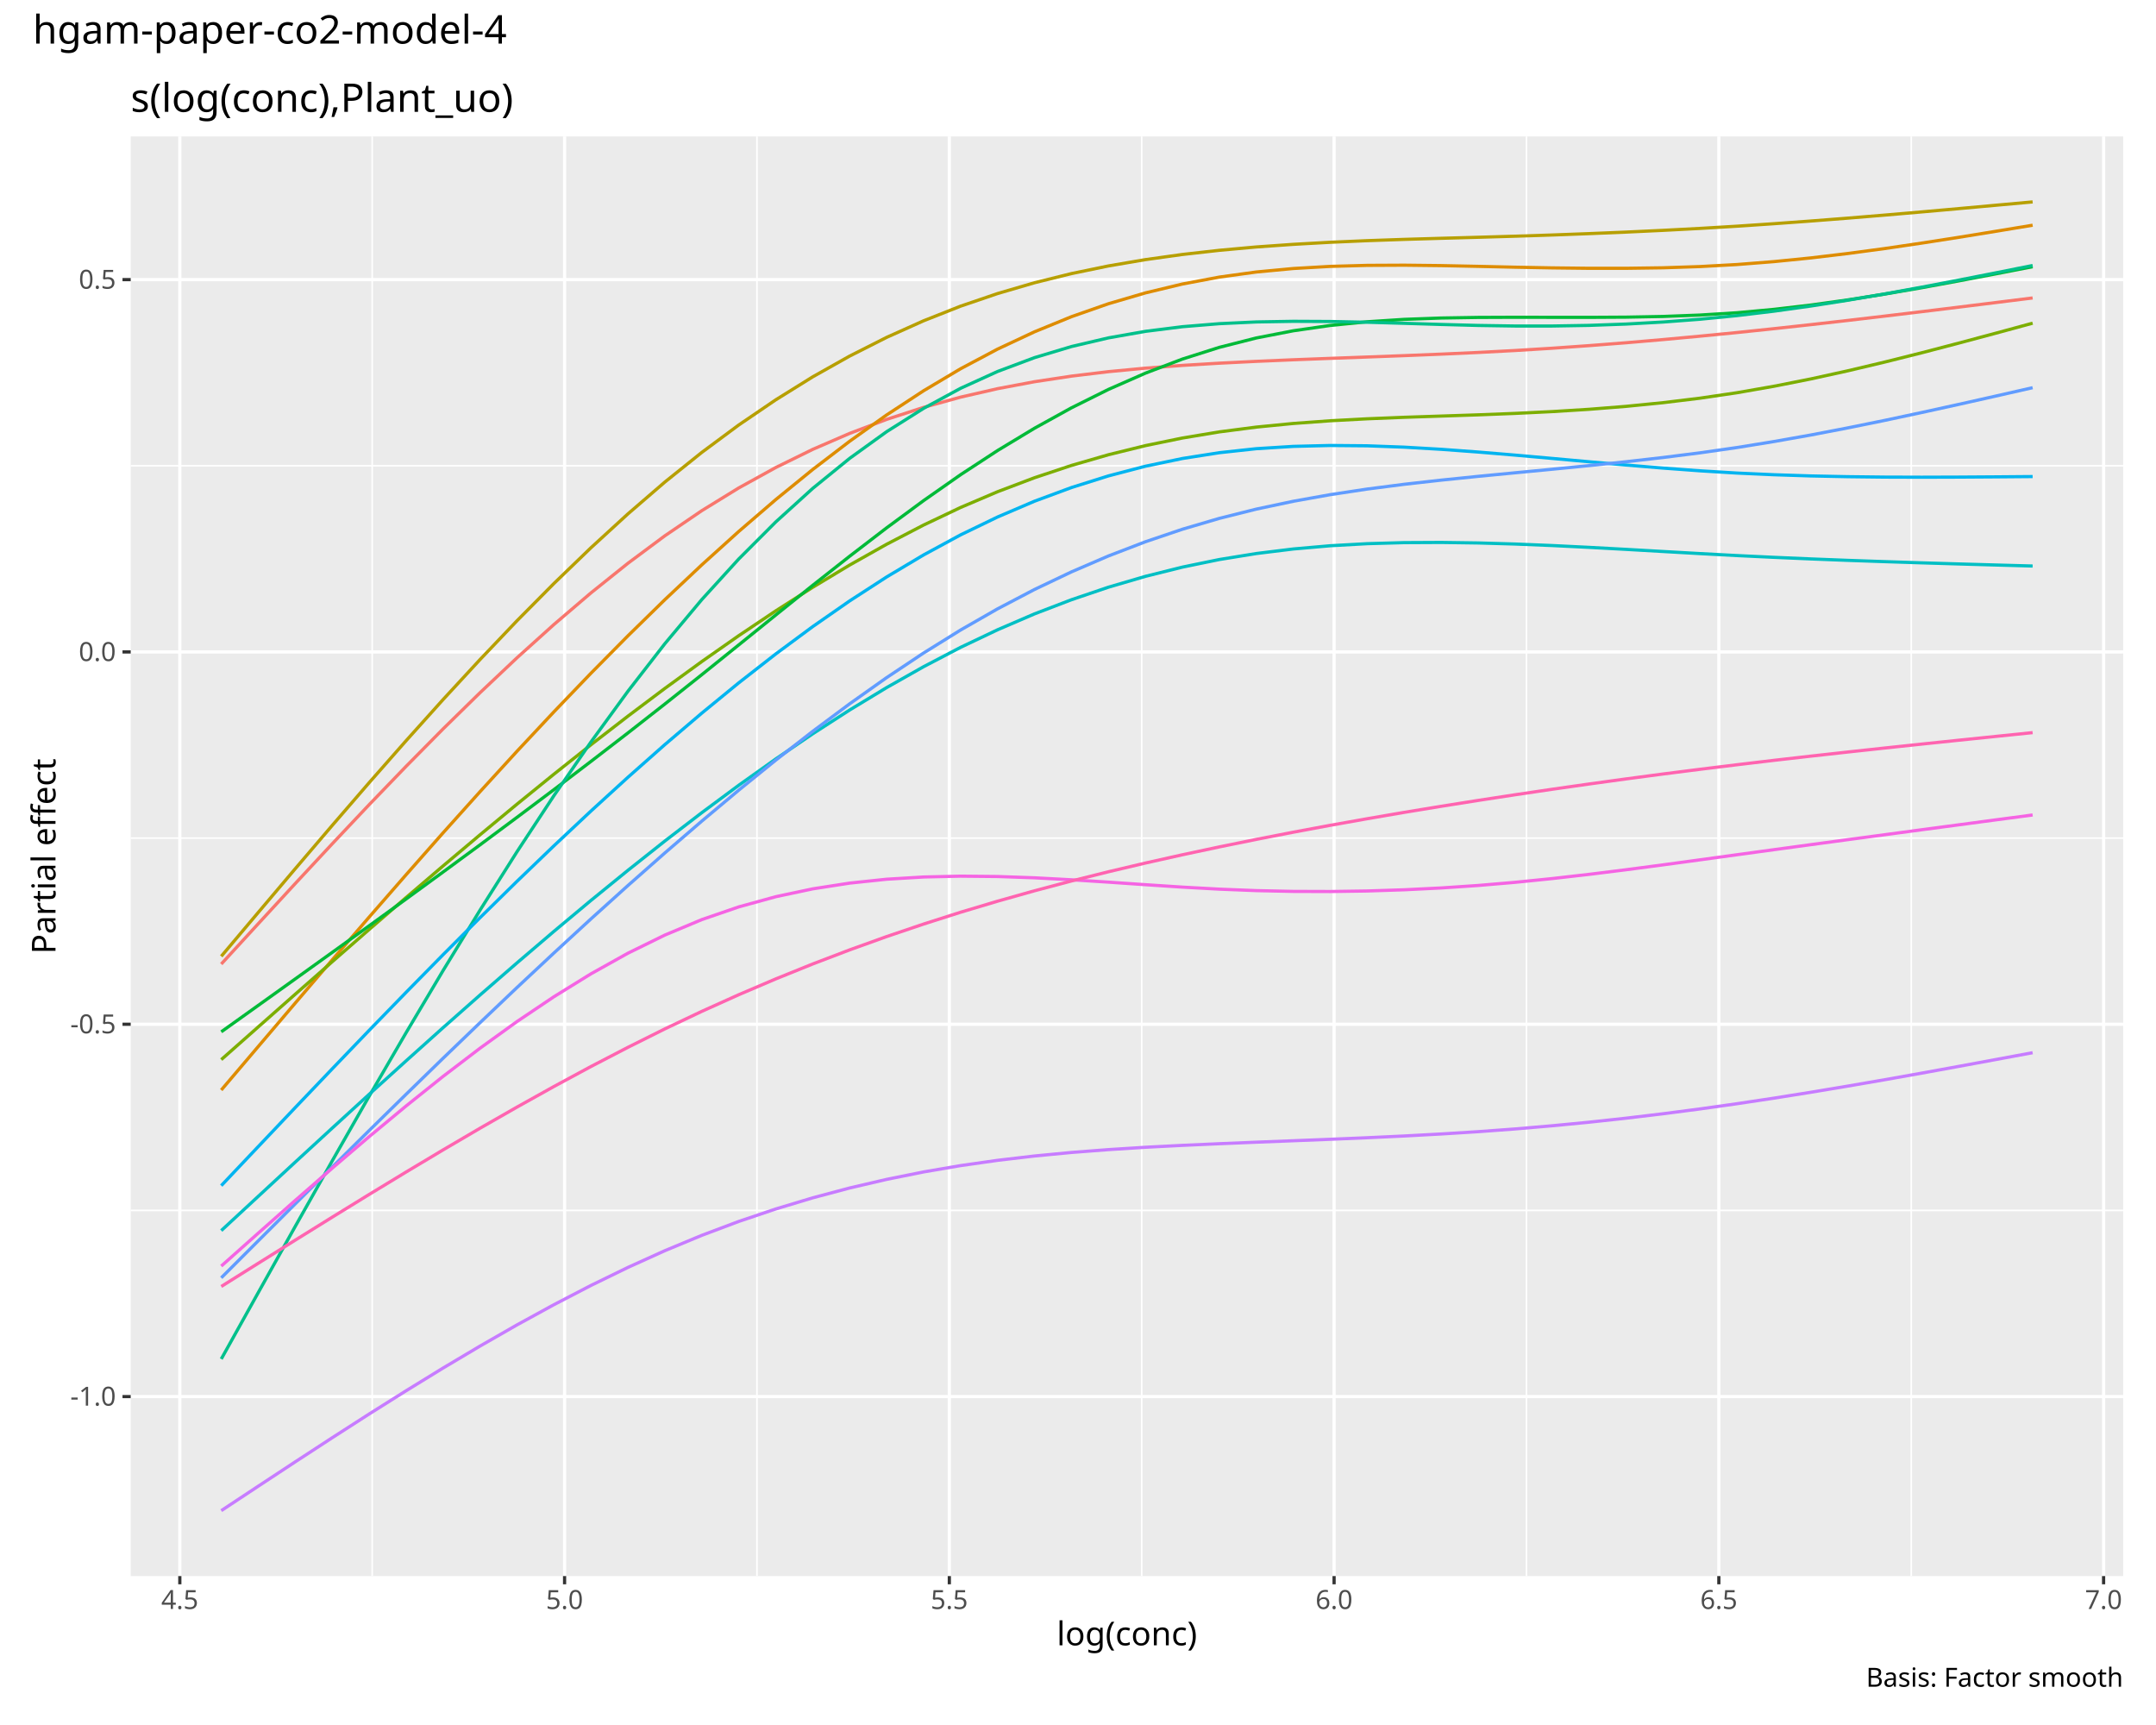
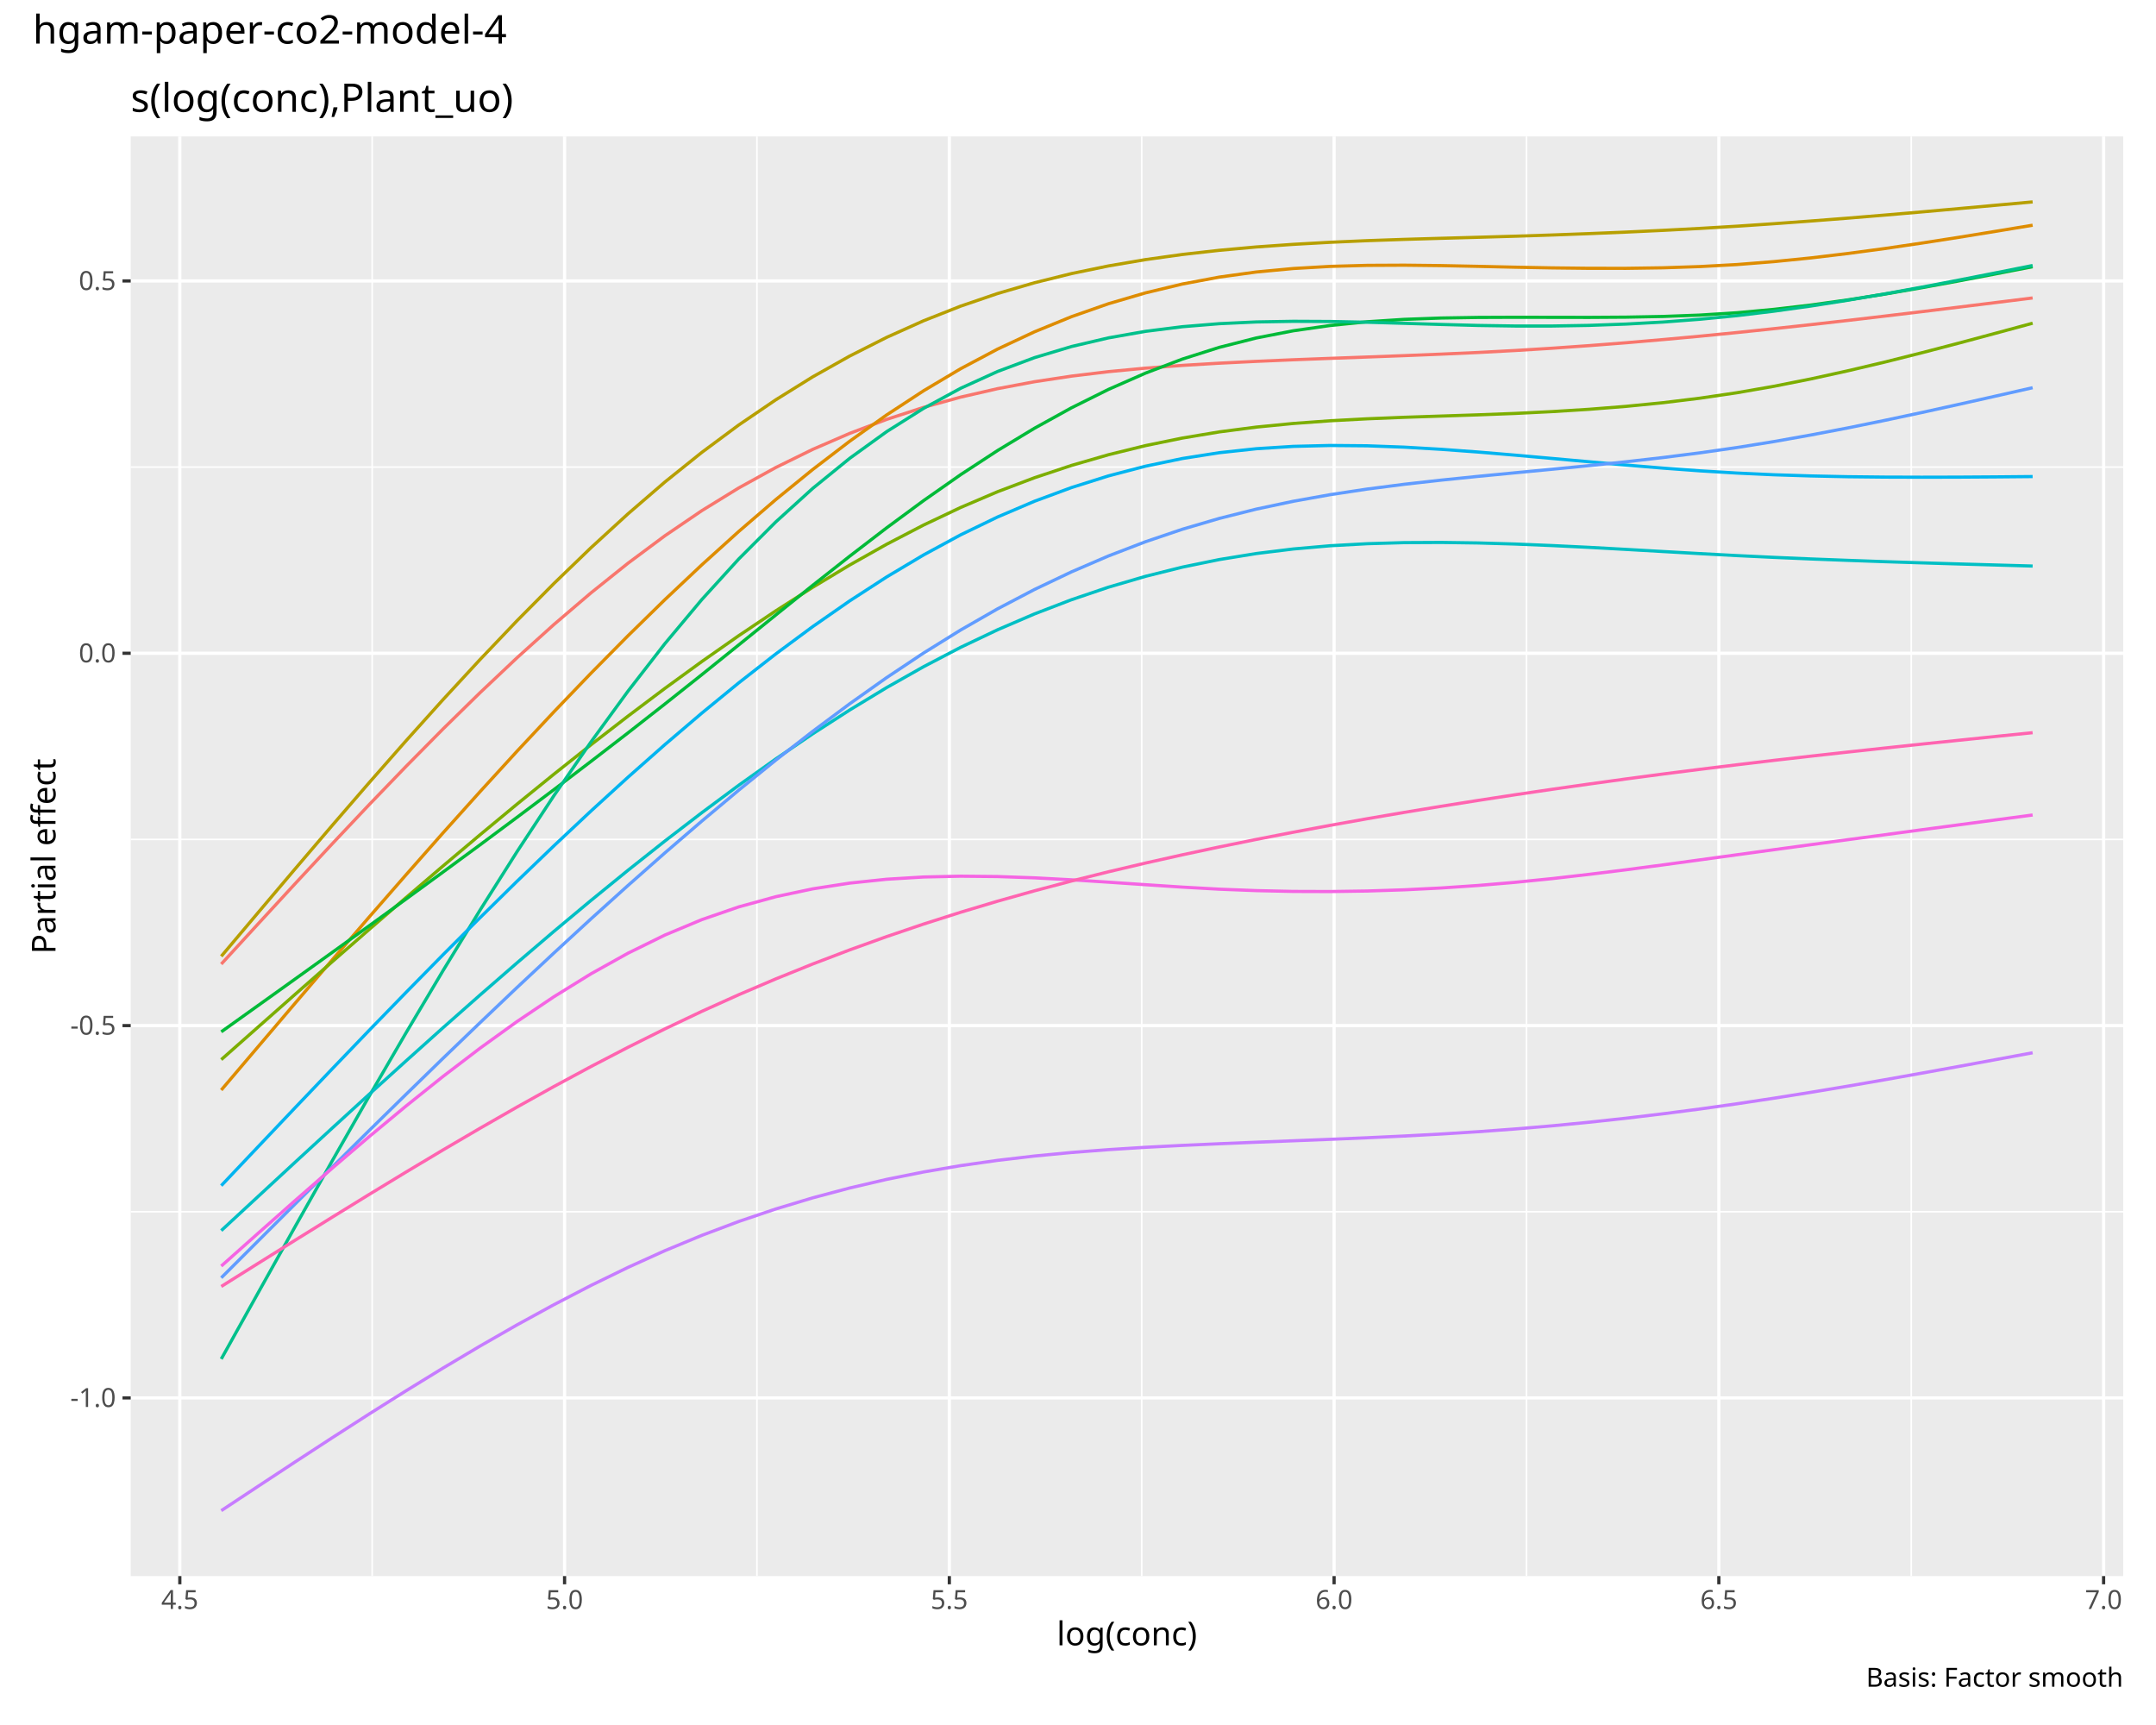
<svg xmlns="http://www.w3.org/2000/svg" class="svglite" data-engine-version="2.0" width="720.00pt" height="576.00pt" viewBox="0 0 720.00 576.00">
  <defs>
    <style type="text/css">
    .svglite line, .svglite polyline, .svglite polygon, .svglite path, .svglite rect, .svglite circle {
      fill: none;
      stroke: #000000;
      stroke-linecap: round;
      stroke-linejoin: round;
      stroke-miterlimit: 10.00;
    }
  </style>
  </defs>
  <rect width="100%" height="100%" style="stroke: none; fill: #FFFFFF;" />
  <defs>
    <clipPath id="cpMC4wMHw3MjAuMDB8MC4wMHw1NzYuMDA=">
      <rect x="0.00" y="0.00" width="720.00" height="576.00" />
    </clipPath>
  </defs>
  <g clip-path="url(#cpMC4wMHw3MjAuMDB8MC4wMHw1NzYuMDA=)">
    <rect x="0.00" y="0.00" width="720.00" height="576.00" style="stroke-width: 1.07; stroke: #FFFFFF; fill: #FFFFFF;" />
  </g>
  <defs>
    <clipPath id="cpNDMuNjV8NzA5LjA0fDQ1LjU3fDUyNi4yNw==">
      <rect x="43.65" y="45.57" width="665.39" height="480.70" />
    </clipPath>
  </defs>
  <g clip-path="url(#cpNDMuNjV8NzA5LjA0fDQ1LjU3fDUyNi4yNw==)">
</g>
  <g clip-path="url(#cpMC4wMHw3MjAuMDB8MC4wMHw1NzYuMDA=)">
</g>
  <defs>
    <clipPath id="cpNS40OHw3MTQuNTJ8MjIuNzh8NTcwLjUy">
      <rect x="5.48" y="22.78" width="709.04" height="547.74" />
    </clipPath>
  </defs>
  <g clip-path="url(#cpNS40OHw3MTQuNTJ8MjIuNzh8NTcwLjUy)">
    <rect x="5.48" y="22.78" width="709.04" height="547.74" style="stroke-width: 1.07; stroke: #FFFFFF; fill: #FFFFFF;" />
  </g>
  <g clip-path="url(#cpMC4wMHw3MjAuMDB8MC4wMHw1NzYuMDA=)">
</g>
  <g clip-path="url(#cpNDMuNjV8NzA5LjA0fDQ1LjU3fDUyNi4yNw==)">
    <rect x="43.65" y="45.57" width="665.39" height="480.70" style="stroke-width: 1.07; stroke: none; fill: #EBEBEB;" />
-     <polyline points="43.65,404.18 709.04,404.18 " style="stroke-width: 0.53; stroke: #FFFFFF; stroke-linecap: butt;" />
-     <polyline points="43.65,279.85 709.04,279.85 " style="stroke-width: 0.53; stroke: #FFFFFF; stroke-linecap: butt;" />
-     <polyline points="43.65,155.53 709.04,155.53 " style="stroke-width: 0.53; stroke: #FFFFFF; stroke-linecap: butt;" />
+     <polyline points="43.65,404.62 709.04,404.62 " style="stroke-width: 0.53; stroke: #FFFFFF; stroke-linecap: butt;" />
+     <polyline points="43.65,280.29 709.04,280.29 " style="stroke-width: 0.53; stroke: #FFFFFF; stroke-linecap: butt;" />
+     <polyline points="43.65,155.97 709.04,155.97 " style="stroke-width: 0.53; stroke: #FFFFFF; stroke-linecap: butt;" />
    <polyline points="124.29,526.27 124.29,45.57 " style="stroke-width: 0.53; stroke: #FFFFFF; stroke-linecap: butt;" />
    <polyline points="252.78,526.27 252.78,45.57 " style="stroke-width: 0.53; stroke: #FFFFFF; stroke-linecap: butt;" />
    <polyline points="381.27,526.27 381.27,45.57 " style="stroke-width: 0.53; stroke: #FFFFFF; stroke-linecap: butt;" />
    <polyline points="509.77,526.27 509.77,45.57 " style="stroke-width: 0.53; stroke: #FFFFFF; stroke-linecap: butt;" />
    <polyline points="638.26,526.27 638.26,45.57 " style="stroke-width: 0.53; stroke: #FFFFFF; stroke-linecap: butt;" />
-     <polyline points="43.65,466.34 709.04,466.34 " style="stroke-width: 1.07; stroke: #FFFFFF; stroke-linecap: butt;" />
-     <polyline points="43.65,342.01 709.04,342.01 " style="stroke-width: 1.07; stroke: #FFFFFF; stroke-linecap: butt;" />
-     <polyline points="43.65,217.69 709.04,217.69 " style="stroke-width: 1.07; stroke: #FFFFFF; stroke-linecap: butt;" />
-     <polyline points="43.65,93.37 709.04,93.37 " style="stroke-width: 1.07; stroke: #FFFFFF; stroke-linecap: butt;" />
+     <polyline points="43.65,466.78 709.04,466.78 " style="stroke-width: 1.07; stroke: #FFFFFF; stroke-linecap: butt;" />
+     <polyline points="43.65,342.46 709.04,342.46 " style="stroke-width: 1.07; stroke: #FFFFFF; stroke-linecap: butt;" />
+     <polyline points="43.65,218.13 709.04,218.13 " style="stroke-width: 1.07; stroke: #FFFFFF; stroke-linecap: butt;" />
+     <polyline points="43.65,93.81 709.04,93.81 " style="stroke-width: 1.07; stroke: #FFFFFF; stroke-linecap: butt;" />
    <polyline points="60.05,526.27 60.05,45.57 " style="stroke-width: 1.07; stroke: #FFFFFF; stroke-linecap: butt;" />
    <polyline points="188.54,526.27 188.54,45.57 " style="stroke-width: 1.07; stroke: #FFFFFF; stroke-linecap: butt;" />
    <polyline points="317.03,526.27 317.03,45.57 " style="stroke-width: 1.07; stroke: #FFFFFF; stroke-linecap: butt;" />
    <polyline points="445.52,526.27 445.52,45.57 " style="stroke-width: 1.07; stroke: #FFFFFF; stroke-linecap: butt;" />
    <polyline points="574.01,526.27 574.01,45.57 " style="stroke-width: 1.07; stroke: #FFFFFF; stroke-linecap: butt;" />
    <polyline points="702.50,526.27 702.50,45.57 " style="stroke-width: 1.07; stroke: #FFFFFF; stroke-linecap: butt;" />
-     <polyline points="73.89,321.91 86.24,308.45 98.58,295.05 110.93,281.78 123.27,268.70 135.62,255.89 147.96,243.40 160.31,231.30 172.65,219.65 185.00,208.52 197.34,197.98 209.69,188.09 222.03,178.91 234.38,170.51 246.72,162.92 259.07,156.11 271.41,150.05 283.76,144.71 296.10,140.04 308.45,136.02 320.79,132.61 333.14,129.78 345.48,127.46 357.83,125.59 370.17,124.10 382.52,122.93 394.86,122.01 407.21,121.27 419.55,120.66 431.90,120.13 444.24,119.66 456.59,119.21 468.93,118.75 481.28,118.25 493.62,117.69 505.97,117.04 518.31,116.28 530.66,115.41 543.00,114.45 555.35,113.39 567.69,112.25 580.04,111.04 592.38,109.75 604.73,108.40 617.07,107.00 629.42,105.55 641.76,104.07 654.11,102.56 666.45,101.03 678.80,99.49 " style="stroke-width: 1.07; stroke: #F8766D; stroke-linecap: butt;" />
-     <polyline points="73.89,363.98 86.24,349.45 98.58,334.96 110.93,320.54 123.27,306.24 135.62,292.08 147.96,278.10 160.31,264.35 172.65,250.86 185.00,237.67 197.34,224.81 209.69,212.32 222.03,200.24 234.38,188.60 246.72,177.45 259.07,166.82 271.41,156.77 283.76,147.33 296.10,138.55 308.45,130.47 320.79,123.13 333.14,116.57 345.48,110.79 357.83,105.74 370.17,101.42 382.52,97.80 394.86,94.84 407.21,92.52 419.55,90.82 431.90,89.66 444.24,88.95 456.59,88.61 468.93,88.55 481.28,88.69 493.62,88.94 505.97,89.22 518.31,89.45 530.66,89.59 543.00,89.59 555.35,89.42 567.69,89.01 580.04,88.33 592.38,87.36 604.73,86.12 617.07,84.65 629.42,82.99 641.76,81.17 654.11,79.25 666.45,77.24 678.80,75.20 " style="stroke-width: 1.07; stroke: #DE8C00; stroke-linecap: butt;" />
-     <polyline points="73.89,319.32 86.24,304.68 98.58,290.10 110.93,275.64 123.27,261.36 135.62,247.33 147.96,233.60 160.31,220.23 172.65,207.28 185.00,194.82 197.34,182.91 209.69,171.60 222.03,160.96 234.38,151.05 246.72,141.90 259.07,133.50 271.41,125.83 283.76,118.89 296.10,112.65 308.45,107.11 320.79,102.23 333.14,98.02 345.48,94.41 357.83,91.35 370.17,88.80 382.52,86.69 394.86,84.97 407.21,83.58 419.55,82.46 431.90,81.59 444.24,80.90 456.59,80.36 468.93,79.93 481.28,79.57 493.62,79.23 505.97,78.87 518.31,78.47 530.66,78.01 543.00,77.50 555.35,76.92 567.69,76.27 580.04,75.53 592.38,74.70 604.73,73.80 617.07,72.84 629.42,71.82 641.76,70.76 654.11,69.66 666.45,68.54 678.80,67.42 " style="stroke-width: 1.07; stroke: #B79F00; stroke-linecap: butt;" />
-     <polyline points="73.89,353.82 86.24,342.90 98.58,332.00 110.93,321.15 123.27,310.37 135.62,299.70 147.96,289.15 160.31,278.75 172.65,268.52 185.00,258.50 197.34,248.69 209.69,239.14 222.03,229.87 234.38,220.89 246.72,212.25 259.07,203.97 271.41,196.10 283.76,188.67 296.10,181.73 308.45,175.31 320.79,169.45 333.14,164.19 345.48,159.52 357.83,155.41 370.17,151.84 382.52,148.80 394.86,146.26 407.21,144.21 419.55,142.61 431.90,141.40 444.24,140.50 456.59,139.84 468.93,139.34 481.28,138.93 493.62,138.52 505.97,138.04 518.31,137.44 530.66,136.67 543.00,135.69 555.35,134.46 567.69,132.96 580.04,131.14 592.38,128.98 604.73,126.53 617.07,123.82 629.42,120.89 641.76,117.80 654.11,114.57 666.45,111.27 678.80,107.91 " style="stroke-width: 1.07; stroke: #7CAE00; stroke-linecap: butt;" />
-     <polyline points="73.89,344.54 86.24,335.72 98.58,326.89 110.93,318.03 123.27,309.14 135.62,300.19 147.96,291.18 160.31,282.10 172.65,272.92 185.00,263.65 197.34,254.25 209.69,244.74 222.03,235.08 234.38,225.27 246.72,215.33 259.07,205.36 271.41,195.45 283.76,185.72 296.10,176.25 308.45,167.15 320.79,158.51 333.14,150.44 345.48,142.99 357.83,136.17 370.17,130.03 382.52,124.60 394.86,119.90 407.21,115.98 419.55,112.85 431.90,110.45 444.24,108.67 456.59,107.44 468.93,106.64 481.28,106.19 493.62,105.99 505.97,105.94 518.31,105.96 530.66,105.97 543.00,105.90 555.35,105.67 567.69,105.20 580.04,104.43 592.38,103.30 604.73,101.86 617.07,100.14 629.42,98.19 641.76,96.07 654.11,93.80 666.45,91.45 678.80,89.05 " style="stroke-width: 1.07; stroke: #00BA38; stroke-linecap: butt;" />
-     <polyline points="73.89,453.79 86.24,431.62 98.58,409.54 110.93,387.66 123.27,366.05 135.62,344.83 147.96,324.09 160.31,303.91 172.65,284.41 185.00,265.66 197.34,247.77 209.69,230.83 222.03,214.94 234.38,200.19 246.72,186.64 259.07,174.28 271.41,163.08 283.76,153.04 296.10,144.14 308.45,136.35 320.79,129.66 333.14,124.04 345.48,119.42 357.83,115.71 370.17,112.82 382.52,110.64 394.86,109.09 407.21,108.08 419.55,107.50 431.90,107.29 444.24,107.35 456.59,107.60 468.93,107.96 481.28,108.34 493.62,108.67 505.97,108.86 518.31,108.86 530.66,108.65 543.00,108.21 555.35,107.53 567.69,106.60 580.04,105.39 592.38,103.91 604.73,102.19 617.07,100.25 629.42,98.14 641.76,95.89 654.11,93.53 666.45,91.11 678.80,88.64 " style="stroke-width: 1.07; stroke: #00C08B; stroke-linecap: butt;" />
-     <polyline points="73.89,410.91 86.24,399.48 98.58,388.06 110.93,376.70 123.27,365.41 135.62,354.23 147.96,343.16 160.31,332.25 172.65,321.52 185.00,310.98 197.34,300.67 209.69,290.62 222.03,280.83 234.38,271.35 246.72,262.20 259.07,253.42 271.41,245.03 283.76,237.07 296.10,229.59 308.45,222.61 320.79,216.16 333.14,210.29 345.48,204.98 357.83,200.25 370.17,196.07 382.52,192.45 394.86,189.37 407.21,186.83 419.55,184.83 431.90,183.31 444.24,182.23 456.59,181.54 468.93,181.19 481.28,181.13 493.62,181.30 505.97,181.66 518.31,182.16 530.66,182.77 543.00,183.44 555.35,184.15 567.69,184.85 580.04,185.51 592.38,186.10 604.73,186.63 617.07,187.11 629.42,187.54 641.76,187.94 654.11,188.31 666.45,188.66 678.80,189.00 " style="stroke-width: 1.07; stroke: #00BFC4; stroke-linecap: butt;" />
-     <polyline points="73.89,395.90 86.24,382.86 98.58,369.85 110.93,356.91 123.27,344.06 135.62,331.35 147.96,318.79 160.31,306.42 172.65,294.29 185.00,282.41 197.34,270.82 209.69,259.55 222.03,248.63 234.38,238.11 246.72,228.00 259.07,218.36 271.41,209.23 283.76,200.64 296.10,192.65 308.45,185.29 320.79,178.60 333.14,172.63 345.48,167.36 357.83,162.79 370.17,158.91 382.52,155.68 394.86,153.10 407.21,151.16 419.55,149.82 431.90,149.05 444.24,148.75 456.59,148.86 468.93,149.31 481.28,150.03 493.62,150.94 505.97,151.97 518.31,153.07 530.66,154.19 543.00,155.28 555.35,156.30 567.69,157.21 580.04,157.96 592.38,158.52 604.73,158.92 617.07,159.17 629.42,159.31 641.76,159.35 654.11,159.31 666.45,159.23 678.80,159.13 " style="stroke-width: 1.07; stroke: #00B4F0; stroke-linecap: butt;" />
-     <polyline points="73.89,426.68 86.24,414.33 98.58,402.01 110.93,389.73 123.27,377.51 135.62,365.39 147.96,353.37 160.31,341.49 172.65,329.75 185.00,318.20 197.34,306.84 209.69,295.70 222.03,284.81 234.38,274.17 246.72,263.83 259.07,253.82 271.41,244.20 283.76,235.00 296.10,226.26 308.45,218.04 320.79,210.37 333.14,203.30 345.48,196.83 357.83,190.95 370.17,185.64 382.52,180.90 394.86,176.72 407.21,173.09 419.55,170.00 431.90,167.38 444.24,165.17 456.59,163.30 468.93,161.71 481.28,160.32 493.62,159.06 505.97,157.87 518.31,156.69 530.66,155.47 543.00,154.18 555.35,152.77 567.69,151.21 580.04,149.44 592.38,147.44 604.73,145.25 617.07,142.88 629.42,140.37 641.76,137.74 654.11,135.03 666.45,132.26 678.80,129.45 " style="stroke-width: 1.07; stroke: #619CFF; stroke-linecap: butt;" />
-     <polyline points="73.89,504.42 86.24,496.26 98.58,488.14 110.93,480.09 123.27,472.16 135.62,464.39 147.96,456.81 160.31,449.47 172.65,442.40 185.00,435.64 197.34,429.23 209.69,423.21 222.03,417.62 234.38,412.49 246.72,407.85 259.07,403.69 271.41,399.97 283.76,396.68 296.10,393.81 308.45,391.32 320.79,389.21 333.14,387.45 345.48,386.00 357.83,384.82 370.17,383.87 382.52,383.09 394.86,382.45 407.21,381.90 419.55,381.39 431.90,380.91 444.24,380.42 456.59,379.90 468.93,379.32 481.28,378.65 493.62,377.88 505.97,376.97 518.31,375.91 530.66,374.72 543.00,373.38 555.35,371.90 567.69,370.29 580.04,368.55 592.38,366.69 604.73,364.72 617.07,362.66 629.42,360.53 641.76,358.33 654.11,356.08 666.45,353.80 678.80,351.51 " style="stroke-width: 1.07; stroke: #C77CFF; stroke-linecap: butt;" />
-     <polyline points="73.89,422.76 86.24,411.77 98.58,400.85 110.93,390.09 123.27,379.55 135.62,369.30 147.96,359.43 160.31,350.01 172.65,341.11 185.00,332.81 197.34,325.18 209.69,318.29 222.03,312.23 234.38,307.06 246.72,302.82 259.07,299.42 271.41,296.80 283.76,294.88 296.10,293.58 308.45,292.84 320.79,292.56 333.14,292.68 345.48,293.11 357.83,293.77 370.17,294.56 382.52,295.41 394.86,296.22 407.21,296.90 419.55,297.39 431.90,297.65 444.24,297.69 456.59,297.51 468.93,297.11 481.28,296.50 493.62,295.67 505.97,294.62 518.31,293.37 530.66,291.96 543.00,290.42 555.35,288.79 567.69,287.11 580.04,285.41 592.38,283.72 604.73,282.04 617.07,280.37 629.42,278.72 641.76,277.06 654.11,275.42 666.45,273.77 678.80,272.13 " style="stroke-width: 1.07; stroke: #F564E3; stroke-linecap: butt;" />
-     <polyline points="73.89,429.57 86.24,421.83 98.58,414.11 110.93,406.44 123.27,398.85 135.62,391.35 147.96,383.97 160.31,376.73 172.65,369.67 185.00,362.79 197.34,356.13 209.69,349.72 222.03,343.56 234.38,337.70 246.72,332.14 259.07,326.87 271.41,321.88 283.76,317.17 296.10,312.73 308.45,308.55 320.79,304.61 333.14,300.92 345.48,297.44 357.83,294.17 370.17,291.09 382.52,288.18 394.86,285.42 407.21,282.79 419.55,280.28 431.90,277.88 444.24,275.58 456.59,273.38 468.93,271.26 481.28,269.23 493.62,267.27 505.97,265.38 518.31,263.55 530.66,261.79 543.00,260.09 555.35,258.45 567.69,256.88 580.04,255.36 592.38,253.89 604.73,252.48 617.07,251.11 629.42,249.77 641.76,248.46 654.11,247.17 666.45,245.90 678.80,244.63 " style="stroke-width: 1.07; stroke: #FF64B0; stroke-linecap: butt;" />
+     <polyline points="73.89,321.92 86.24,308.45 98.58,295.05 110.93,281.78 123.27,268.70 135.62,255.89 147.96,243.40 160.31,231.30 172.65,219.65 185.00,208.52 197.34,197.98 209.69,188.09 222.03,178.91 234.38,170.51 246.72,162.92 259.07,156.11 271.41,150.05 283.76,144.71 296.10,140.04 308.45,136.02 320.79,132.61 333.14,129.78 345.48,127.46 357.83,125.59 370.17,124.10 382.52,122.93 394.86,122.01 407.21,121.27 419.55,120.66 431.90,120.13 444.24,119.66 456.59,119.21 468.93,118.75 481.28,118.25 493.62,117.70 505.97,117.04 518.31,116.28 530.66,115.41 543.00,114.45 555.35,113.39 567.69,112.26 580.04,111.04 592.38,109.75 604.73,108.40 617.07,107.00 629.42,105.55 641.76,104.07 654.11,102.56 666.45,101.03 678.80,99.49 " style="stroke-width: 1.07; stroke: #F8766D; stroke-linecap: butt;" />
+     <polyline points="73.89,363.98 86.24,349.45 98.58,334.96 110.93,320.54 123.27,306.23 135.62,292.08 147.96,278.10 160.31,264.35 172.65,250.86 185.00,237.67 197.34,224.81 209.69,212.32 222.03,200.24 234.38,188.60 246.72,177.45 259.07,166.82 271.41,156.77 283.76,147.33 296.10,138.55 308.45,130.47 320.79,123.13 333.14,116.57 345.48,110.79 357.83,105.74 370.17,101.42 382.52,97.80 394.86,94.84 407.21,92.52 419.55,90.82 431.90,89.66 444.24,88.95 456.59,88.61 468.93,88.55 481.28,88.69 493.62,88.94 505.97,89.22 518.31,89.45 530.66,89.59 543.00,89.60 555.35,89.42 567.69,89.01 580.04,88.34 592.38,87.36 604.73,86.12 617.07,84.65 629.42,82.99 641.76,81.17 654.11,79.25 666.45,77.24 678.80,75.20 " style="stroke-width: 1.07; stroke: #DE8C00; stroke-linecap: butt;" />
+     <polyline points="73.89,319.32 86.24,304.68 98.58,290.10 110.93,275.64 123.27,261.36 135.62,247.33 147.96,233.60 160.31,220.23 172.65,207.28 185.00,194.82 197.34,182.91 209.69,171.60 222.03,160.96 234.38,151.05 246.72,141.90 259.07,133.50 271.41,125.83 283.76,118.89 296.10,112.65 308.45,107.10 320.79,102.23 333.14,98.01 345.48,94.41 357.83,91.35 370.17,88.80 382.52,86.69 394.86,84.97 407.21,83.58 419.55,82.46 431.90,81.59 444.24,80.90 456.59,80.36 468.93,79.93 481.28,79.57 493.62,79.23 505.97,78.87 518.31,78.47 530.66,78.01 543.00,77.50 555.35,76.92 567.69,76.27 580.04,75.53 592.38,74.70 604.73,73.80 617.07,72.84 629.42,71.82 641.76,70.76 654.11,69.66 666.45,68.54 678.80,67.42 " style="stroke-width: 1.07; stroke: #B79F00; stroke-linecap: butt;" />
+     <polyline points="73.89,353.82 86.24,342.90 98.58,332.00 110.93,321.15 123.27,310.37 135.62,299.70 147.96,289.15 160.31,278.75 172.65,268.52 185.00,258.50 197.34,248.70 209.69,239.15 222.03,229.87 234.38,220.89 246.72,212.25 259.07,203.97 271.41,196.10 283.76,188.67 296.10,181.73 308.45,175.31 320.79,169.46 333.14,164.19 345.48,159.52 357.83,155.41 370.17,151.84 382.52,148.80 394.86,146.27 407.21,144.21 419.55,142.61 431.90,141.40 444.24,140.50 456.59,139.84 468.93,139.34 481.28,138.93 493.62,138.52 505.97,138.05 518.31,137.44 530.66,136.67 543.00,135.69 555.35,134.47 567.69,132.96 580.04,131.14 592.38,128.99 604.73,126.53 617.07,123.82 629.42,120.90 641.76,117.80 654.11,114.58 666.45,111.27 678.80,107.92 " style="stroke-width: 1.07; stroke: #7CAE00; stroke-linecap: butt;" />
+     <polyline points="73.89,344.54 86.24,335.72 98.58,326.89 110.93,318.03 123.27,309.14 135.62,300.19 147.96,291.18 160.31,282.10 172.65,272.92 185.00,263.65 197.34,254.25 209.69,244.74 222.03,235.08 234.38,225.27 246.72,215.33 259.07,205.36 271.41,195.45 283.76,185.72 296.10,176.25 308.45,167.15 320.79,158.51 333.14,150.44 345.48,142.99 357.83,136.17 370.17,130.03 382.52,124.60 394.86,119.90 407.21,115.98 419.55,112.85 431.90,110.45 444.24,108.68 456.59,107.44 468.93,106.64 481.28,106.19 493.62,105.99 505.97,105.94 518.31,105.96 530.66,105.98 543.00,105.90 555.35,105.67 567.69,105.21 580.04,104.43 592.38,103.30 604.73,101.86 617.07,100.14 629.42,98.20 641.76,96.07 654.11,93.81 666.45,91.45 678.80,89.05 " style="stroke-width: 1.07; stroke: #00BA38; stroke-linecap: butt;" />
+     <polyline points="73.89,453.79 86.24,431.62 98.58,409.54 110.93,387.65 123.27,366.05 135.62,344.83 147.96,324.09 160.31,303.91 172.65,284.41 185.00,265.66 197.34,247.77 209.69,230.83 222.03,214.94 234.38,200.19 246.72,186.64 259.07,174.28 271.41,163.08 283.76,153.04 296.10,144.13 308.45,136.35 320.79,129.66 333.14,124.04 345.48,119.42 357.83,115.71 370.17,112.82 382.52,110.64 394.86,109.09 407.21,108.08 419.55,107.50 431.90,107.29 444.24,107.35 456.59,107.60 468.93,107.96 481.28,108.34 493.62,108.67 505.97,108.86 518.31,108.86 530.66,108.65 543.00,108.21 555.35,107.54 567.69,106.60 580.04,105.40 592.38,103.91 604.73,102.19 617.07,100.25 629.42,98.14 641.76,95.89 654.11,93.53 666.45,91.11 678.80,88.65 " style="stroke-width: 1.07; stroke: #00C08B; stroke-linecap: butt;" />
+     <polyline points="73.89,410.91 86.24,399.48 98.58,388.06 110.93,376.70 123.27,365.41 135.62,354.23 147.96,343.16 160.31,332.25 172.65,321.52 185.00,310.98 197.34,300.68 209.69,290.62 222.03,280.84 234.38,271.36 246.72,262.20 259.07,253.42 271.41,245.03 283.76,237.08 296.10,229.59 308.45,222.61 320.79,216.16 333.14,210.29 345.48,204.99 357.83,200.25 370.17,196.07 382.52,192.45 394.86,189.37 407.21,186.84 419.55,184.83 431.90,183.31 444.24,182.23 456.59,181.55 468.93,181.19 481.28,181.13 493.62,181.30 505.97,181.66 518.31,182.17 530.66,182.77 543.00,183.45 555.35,184.16 567.69,184.86 580.04,185.52 592.38,186.11 604.73,186.64 617.07,187.11 629.42,187.55 641.76,187.94 654.11,188.31 666.45,188.66 678.80,189.01 " style="stroke-width: 1.07; stroke: #00BFC4; stroke-linecap: butt;" />
+     <polyline points="73.89,395.90 86.24,382.86 98.58,369.85 110.93,356.91 123.27,344.06 135.62,331.35 147.96,318.79 160.31,306.43 172.65,294.29 185.00,282.41 197.34,270.82 209.69,259.55 222.03,248.64 234.38,238.11 246.72,228.00 259.07,218.36 271.41,209.23 283.76,200.64 296.10,192.65 308.45,185.29 320.79,178.60 333.14,172.63 345.48,167.37 357.83,162.80 370.17,158.91 382.52,155.68 394.86,153.10 407.21,151.16 419.55,149.83 431.90,149.05 444.24,148.75 456.59,148.86 468.93,149.31 481.28,150.03 493.62,150.94 505.97,151.98 518.31,153.08 530.66,154.19 543.00,155.29 555.35,156.31 567.69,157.22 580.04,157.96 592.38,158.53 604.73,158.92 617.07,159.18 629.42,159.31 641.76,159.35 654.11,159.32 666.45,159.24 678.80,159.13 " style="stroke-width: 1.07; stroke: #00B4F0; stroke-linecap: butt;" />
+     <polyline points="73.89,426.67 86.24,414.33 98.58,402.00 110.93,389.73 123.27,377.51 135.62,365.39 147.96,353.37 160.31,341.49 172.65,329.75 185.00,318.20 197.34,306.84 209.69,295.70 222.03,284.80 234.38,274.17 246.72,263.83 259.07,253.82 271.41,244.20 283.76,235.00 296.10,226.26 308.45,218.04 320.79,210.38 333.14,203.30 345.48,196.83 357.83,190.95 370.17,185.64 382.52,180.90 394.86,176.72 407.21,173.10 419.55,170.00 431.90,167.38 444.24,165.17 456.59,163.30 468.93,161.71 481.28,160.32 493.62,159.06 505.97,157.87 518.31,156.69 530.66,155.48 543.00,154.19 555.35,152.78 567.69,151.21 580.04,149.44 592.38,147.45 604.73,145.25 617.07,142.89 629.42,140.37 641.76,137.75 654.11,135.03 666.45,132.26 678.80,129.46 " style="stroke-width: 1.07; stroke: #619CFF; stroke-linecap: butt;" />
+     <polyline points="73.89,504.42 86.24,496.26 98.58,488.14 110.93,480.09 123.27,472.16 135.62,464.39 147.96,456.81 160.31,449.47 172.65,442.40 185.00,435.64 197.34,429.23 209.69,423.21 222.03,417.62 234.38,412.50 246.72,407.86 259.07,403.69 271.41,399.97 283.76,396.69 296.10,393.81 308.45,391.33 320.79,389.22 333.14,387.46 345.48,386.01 357.83,384.83 370.17,383.88 382.52,383.10 394.86,382.46 407.21,381.91 419.55,381.40 431.90,380.92 444.24,380.43 456.59,379.91 468.93,379.33 481.28,378.66 493.62,377.89 505.97,376.98 518.31,375.93 530.66,374.73 543.00,373.39 555.35,371.91 567.69,370.31 580.04,368.57 592.38,366.71 604.73,364.74 617.07,362.68 629.42,360.54 641.76,358.34 654.11,356.10 666.45,353.82 678.80,351.53 " style="stroke-width: 1.07; stroke: #C77CFF; stroke-linecap: butt;" />
+     <polyline points="73.89,422.76 86.24,411.77 98.58,400.86 110.93,390.09 123.27,379.55 135.62,369.30 147.96,359.43 160.31,350.01 172.65,341.11 185.00,332.81 197.34,325.18 209.69,318.30 222.03,312.23 234.38,307.07 246.72,302.82 259.07,299.42 271.41,296.80 283.76,294.88 296.10,293.59 308.45,292.84 320.79,292.57 333.14,292.69 345.48,293.12 357.83,293.78 370.17,294.57 382.52,295.41 394.86,296.22 407.21,296.91 419.55,297.39 431.90,297.66 444.24,297.70 456.59,297.52 468.93,297.12 481.28,296.51 493.62,295.67 505.97,294.62 518.31,293.38 530.66,291.96 543.00,290.43 555.35,288.80 567.69,287.12 580.04,285.42 592.38,283.73 604.73,282.05 617.07,280.38 629.42,278.73 641.76,277.07 654.11,275.43 666.45,273.78 678.80,272.14 " style="stroke-width: 1.07; stroke: #F564E3; stroke-linecap: butt;" />
+     <polyline points="73.89,429.57 86.24,421.83 98.58,414.11 110.93,406.45 123.27,398.85 135.62,391.35 147.96,383.97 160.31,376.74 172.65,369.67 185.00,362.79 197.34,356.14 209.69,349.72 222.03,343.57 234.38,337.70 246.72,332.14 259.07,326.87 271.41,321.89 283.76,317.18 296.10,312.74 308.45,308.55 320.79,304.62 333.14,300.92 345.48,297.45 357.83,294.18 370.17,291.10 382.52,288.19 394.86,285.43 407.21,282.80 419.55,280.29 431.90,277.89 444.24,275.59 456.59,273.38 468.93,271.27 481.28,269.23 493.62,267.27 505.97,265.38 518.31,263.56 530.66,261.80 543.00,260.10 555.35,258.46 567.69,256.89 580.04,255.37 592.38,253.90 604.73,252.49 617.07,251.12 629.42,249.78 641.76,248.47 654.11,247.19 666.45,245.91 678.80,244.65 " style="stroke-width: 1.07; stroke: #FF64B0; stroke-linecap: butt;" />
  </g>
  <g clip-path="url(#cpMC4wMHw3MjAuMDB8MC4wMHw1NzYuMDA=)">
-     <text x="38.72" y="469.36" text-anchor="end" style="font-size: 8.80px; fill: #4D4D4D; font-family: sans;" textLength="15.16px" lengthAdjust="spacingAndGlyphs">-1.0</text>
-     <text x="38.72" y="345.04" text-anchor="end" style="font-size: 8.80px; fill: #4D4D4D; font-family: sans;" textLength="15.16px" lengthAdjust="spacingAndGlyphs">-0.5</text>
-     <text x="38.72" y="220.72" text-anchor="end" style="font-size: 8.80px; fill: #4D4D4D; font-family: sans;" textLength="12.23px" lengthAdjust="spacingAndGlyphs">0.0</text>
-     <text x="38.72" y="96.40" text-anchor="end" style="font-size: 8.80px; fill: #4D4D4D; font-family: sans;" textLength="12.23px" lengthAdjust="spacingAndGlyphs">0.5</text>
-     <polyline points="40.91,466.34 43.65,466.34 " style="stroke-width: 1.07; stroke: #333333; stroke-linecap: butt;" />
-     <polyline points="40.91,342.01 43.65,342.01 " style="stroke-width: 1.07; stroke: #333333; stroke-linecap: butt;" />
-     <polyline points="40.91,217.69 43.65,217.69 " style="stroke-width: 1.07; stroke: #333333; stroke-linecap: butt;" />
-     <polyline points="40.91,93.37 43.65,93.37 " style="stroke-width: 1.07; stroke: #333333; stroke-linecap: butt;" />
+     <text x="38.72" y="469.81" text-anchor="end" style="font-size: 8.80px; fill: #4D4D4D; font-family: sans;" textLength="15.16px" lengthAdjust="spacingAndGlyphs">-1.0</text>
+     <text x="38.72" y="345.48" text-anchor="end" style="font-size: 8.80px; fill: #4D4D4D; font-family: sans;" textLength="15.16px" lengthAdjust="spacingAndGlyphs">-0.5</text>
+     <text x="38.72" y="221.16" text-anchor="end" style="font-size: 8.80px; fill: #4D4D4D; font-family: sans;" textLength="12.23px" lengthAdjust="spacingAndGlyphs">0.0</text>
+     <text x="38.72" y="96.84" text-anchor="end" style="font-size: 8.80px; fill: #4D4D4D; font-family: sans;" textLength="12.23px" lengthAdjust="spacingAndGlyphs">0.5</text>
+     <polyline points="40.91,466.78 43.65,466.78 " style="stroke-width: 1.07; stroke: #333333; stroke-linecap: butt;" />
+     <polyline points="40.91,342.46 43.65,342.46 " style="stroke-width: 1.07; stroke: #333333; stroke-linecap: butt;" />
+     <polyline points="40.91,218.13 43.65,218.13 " style="stroke-width: 1.07; stroke: #333333; stroke-linecap: butt;" />
+     <polyline points="40.91,93.81 43.65,93.81 " style="stroke-width: 1.07; stroke: #333333; stroke-linecap: butt;" />
    <polyline points="60.05,529.01 60.05,526.27 " style="stroke-width: 1.07; stroke: #333333; stroke-linecap: butt;" />
    <polyline points="188.54,529.01 188.54,526.27 " style="stroke-width: 1.07; stroke: #333333; stroke-linecap: butt;" />
    <polyline points="317.03,529.01 317.03,526.27 " style="stroke-width: 1.07; stroke: #333333; stroke-linecap: butt;" />
    <polyline points="445.52,529.01 445.52,526.27 " style="stroke-width: 1.07; stroke: #333333; stroke-linecap: butt;" />
    <polyline points="574.01,529.01 574.01,526.27 " style="stroke-width: 1.07; stroke: #333333; stroke-linecap: butt;" />
    <polyline points="702.50,529.01 702.50,526.27 " style="stroke-width: 1.07; stroke: #333333; stroke-linecap: butt;" />
    <text x="60.05" y="537.26" text-anchor="middle" style="font-size: 8.80px; fill: #4D4D4D; font-family: sans;" textLength="12.23px" lengthAdjust="spacingAndGlyphs">4.5</text>
    <text x="188.54" y="537.26" text-anchor="middle" style="font-size: 8.80px; fill: #4D4D4D; font-family: sans;" textLength="12.23px" lengthAdjust="spacingAndGlyphs">5.0</text>
    <text x="317.03" y="537.26" text-anchor="middle" style="font-size: 8.80px; fill: #4D4D4D; font-family: sans;" textLength="12.23px" lengthAdjust="spacingAndGlyphs">5.5</text>
    <text x="445.52" y="537.26" text-anchor="middle" style="font-size: 8.80px; fill: #4D4D4D; font-family: sans;" textLength="12.23px" lengthAdjust="spacingAndGlyphs">6.0</text>
    <text x="574.01" y="537.26" text-anchor="middle" style="font-size: 8.80px; fill: #4D4D4D; font-family: sans;" textLength="12.23px" lengthAdjust="spacingAndGlyphs">6.5</text>
    <text x="702.50" y="537.26" text-anchor="middle" style="font-size: 8.80px; fill: #4D4D4D; font-family: sans;" textLength="12.23px" lengthAdjust="spacingAndGlyphs">7.0</text>
    <text x="376.34" y="549.40" text-anchor="middle" style="font-size: 11.00px; font-family: sans;" textLength="45.25px" lengthAdjust="spacingAndGlyphs">log(conc)</text>
    <text transform="translate(18.53,285.92) rotate(-90)" text-anchor="middle" style="font-size: 11.00px; font-family: sans;" textLength="61.14px" lengthAdjust="spacingAndGlyphs">Partial effect</text>
    <text x="43.65" y="37.35" style="font-size: 13.20px; font-family: sans;" textLength="125.48px" lengthAdjust="spacingAndGlyphs">s(log(conc),Plant_uo)</text>
    <text x="709.04" y="563.21" text-anchor="end" style="font-size: 8.80px; font-family: sans;" textLength="82.67px" lengthAdjust="spacingAndGlyphs">Basis: Factor smooth</text>
    <text x="10.96" y="14.56" style="font-size: 13.20px; font-family: sans;" textLength="148.96px" lengthAdjust="spacingAndGlyphs">hgam-paper-co2-model-4</text>
  </g>
</svg>
